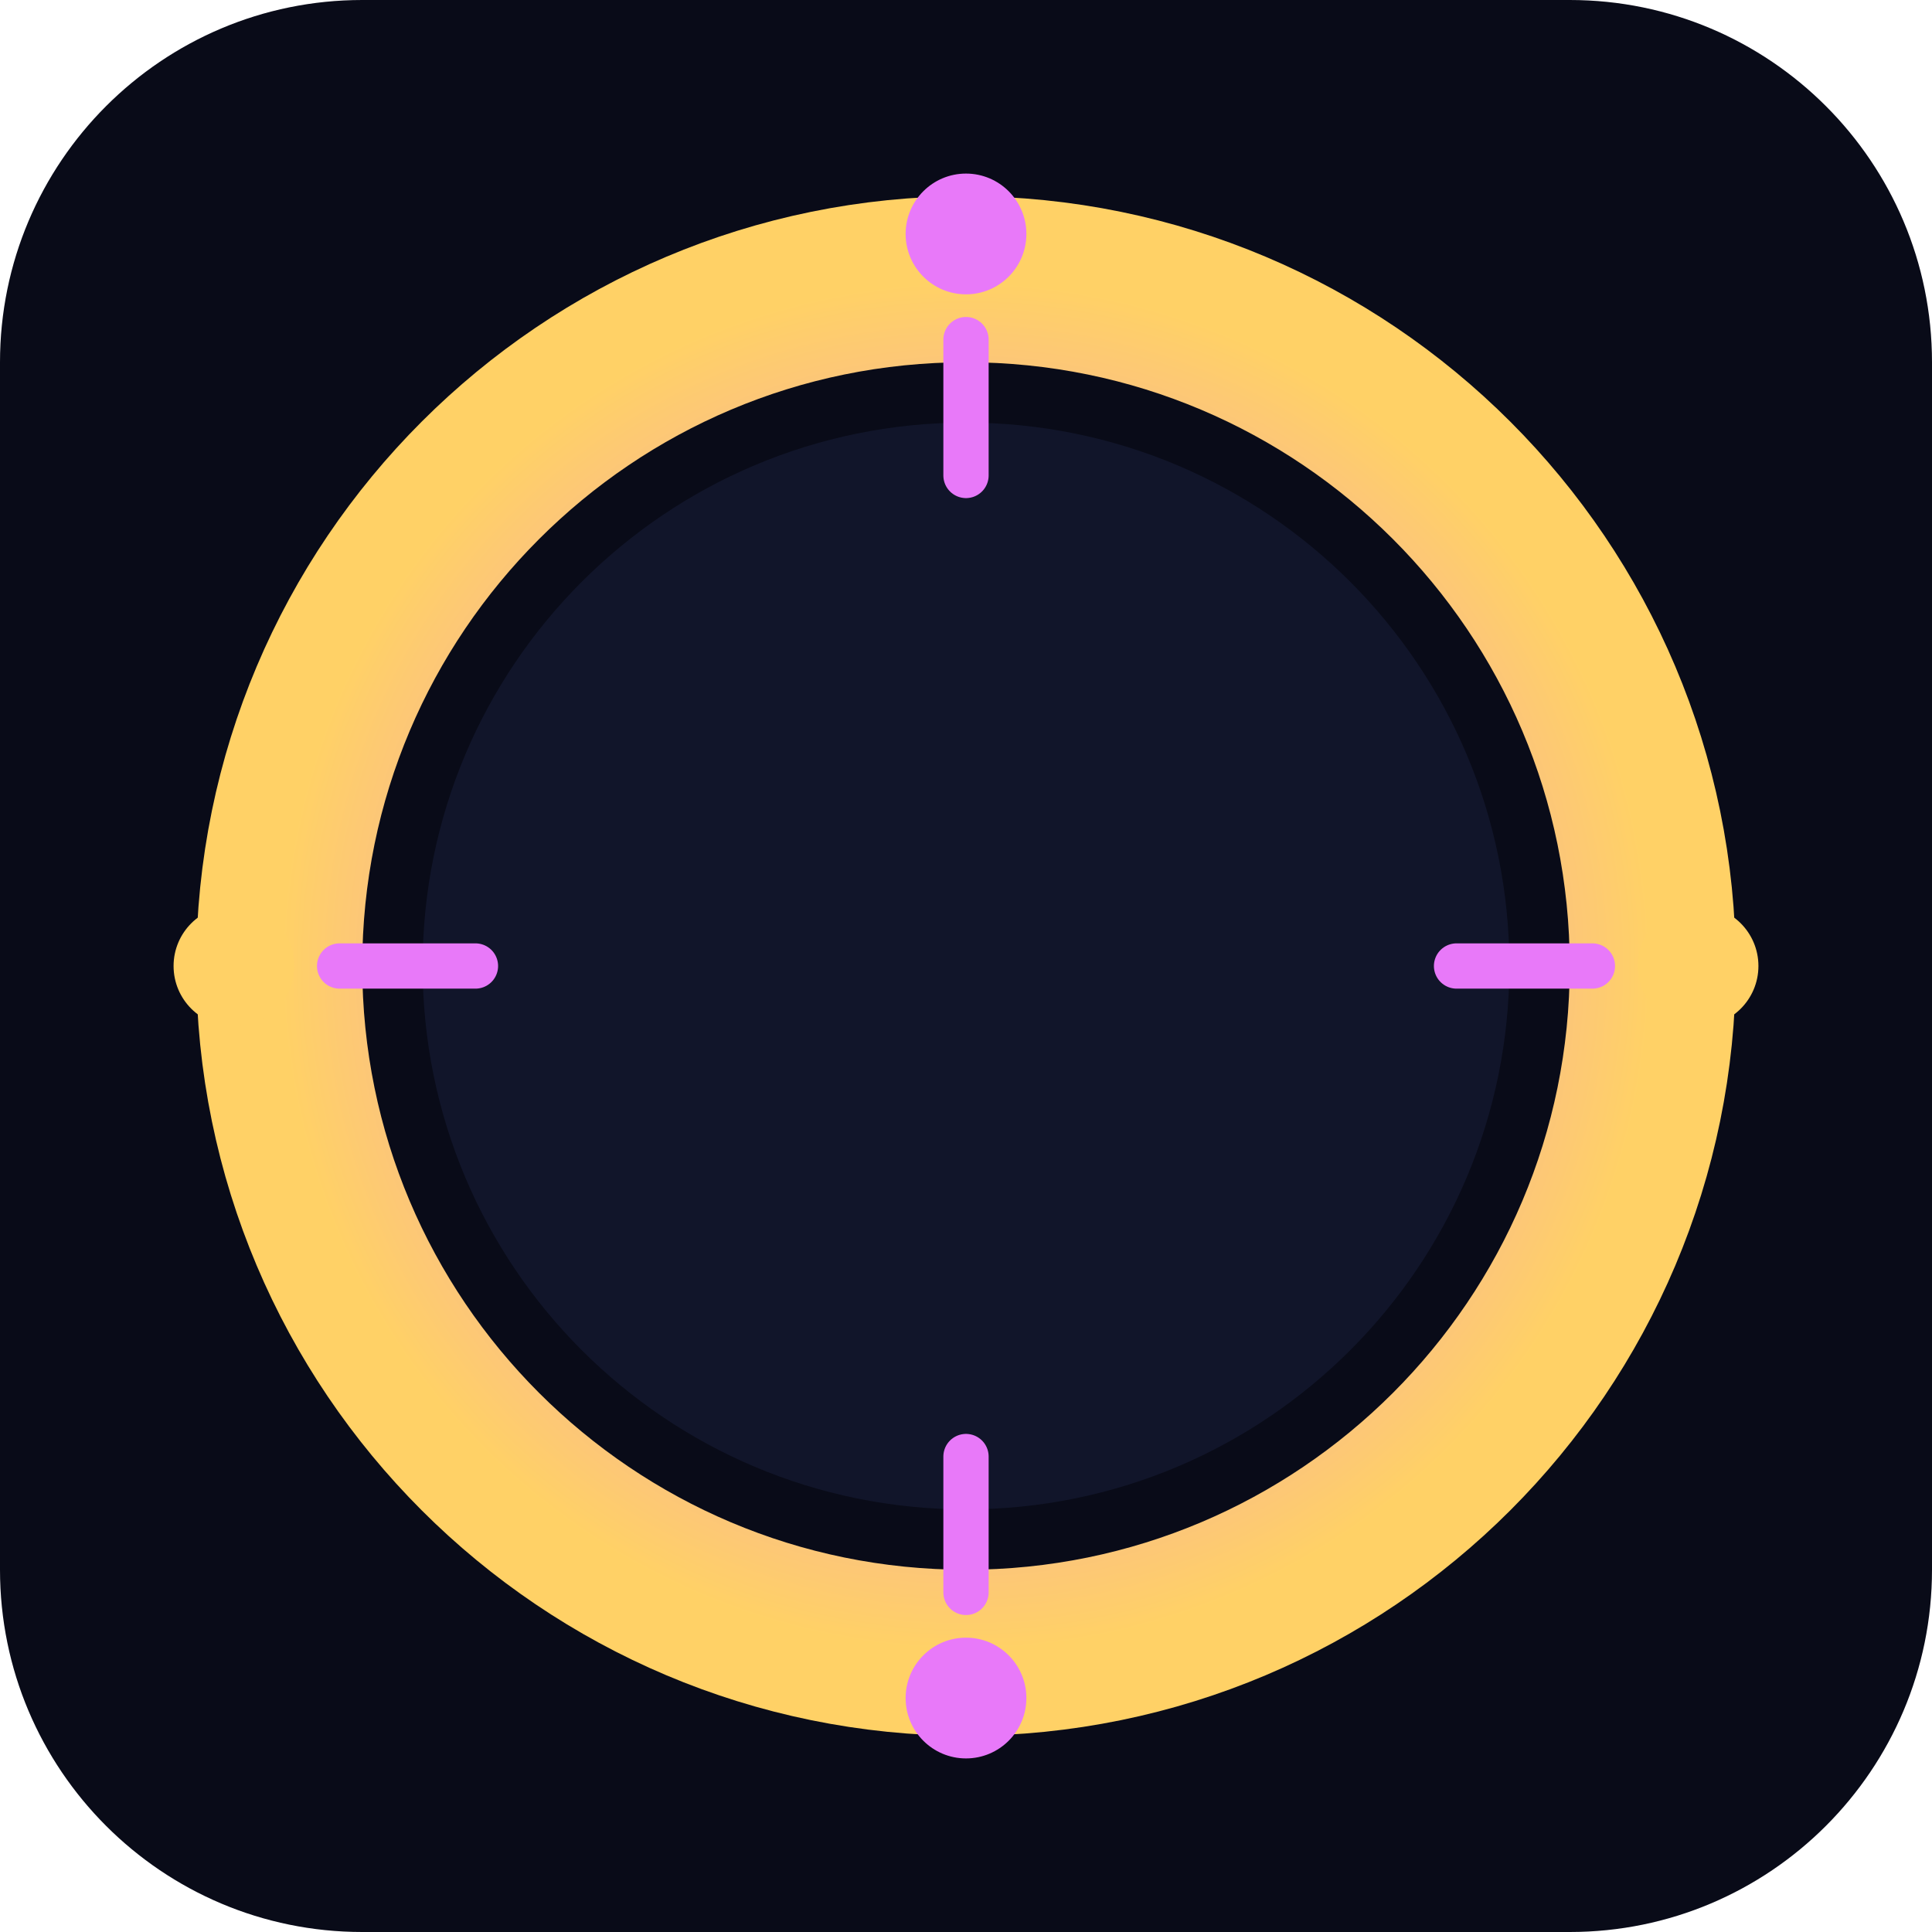
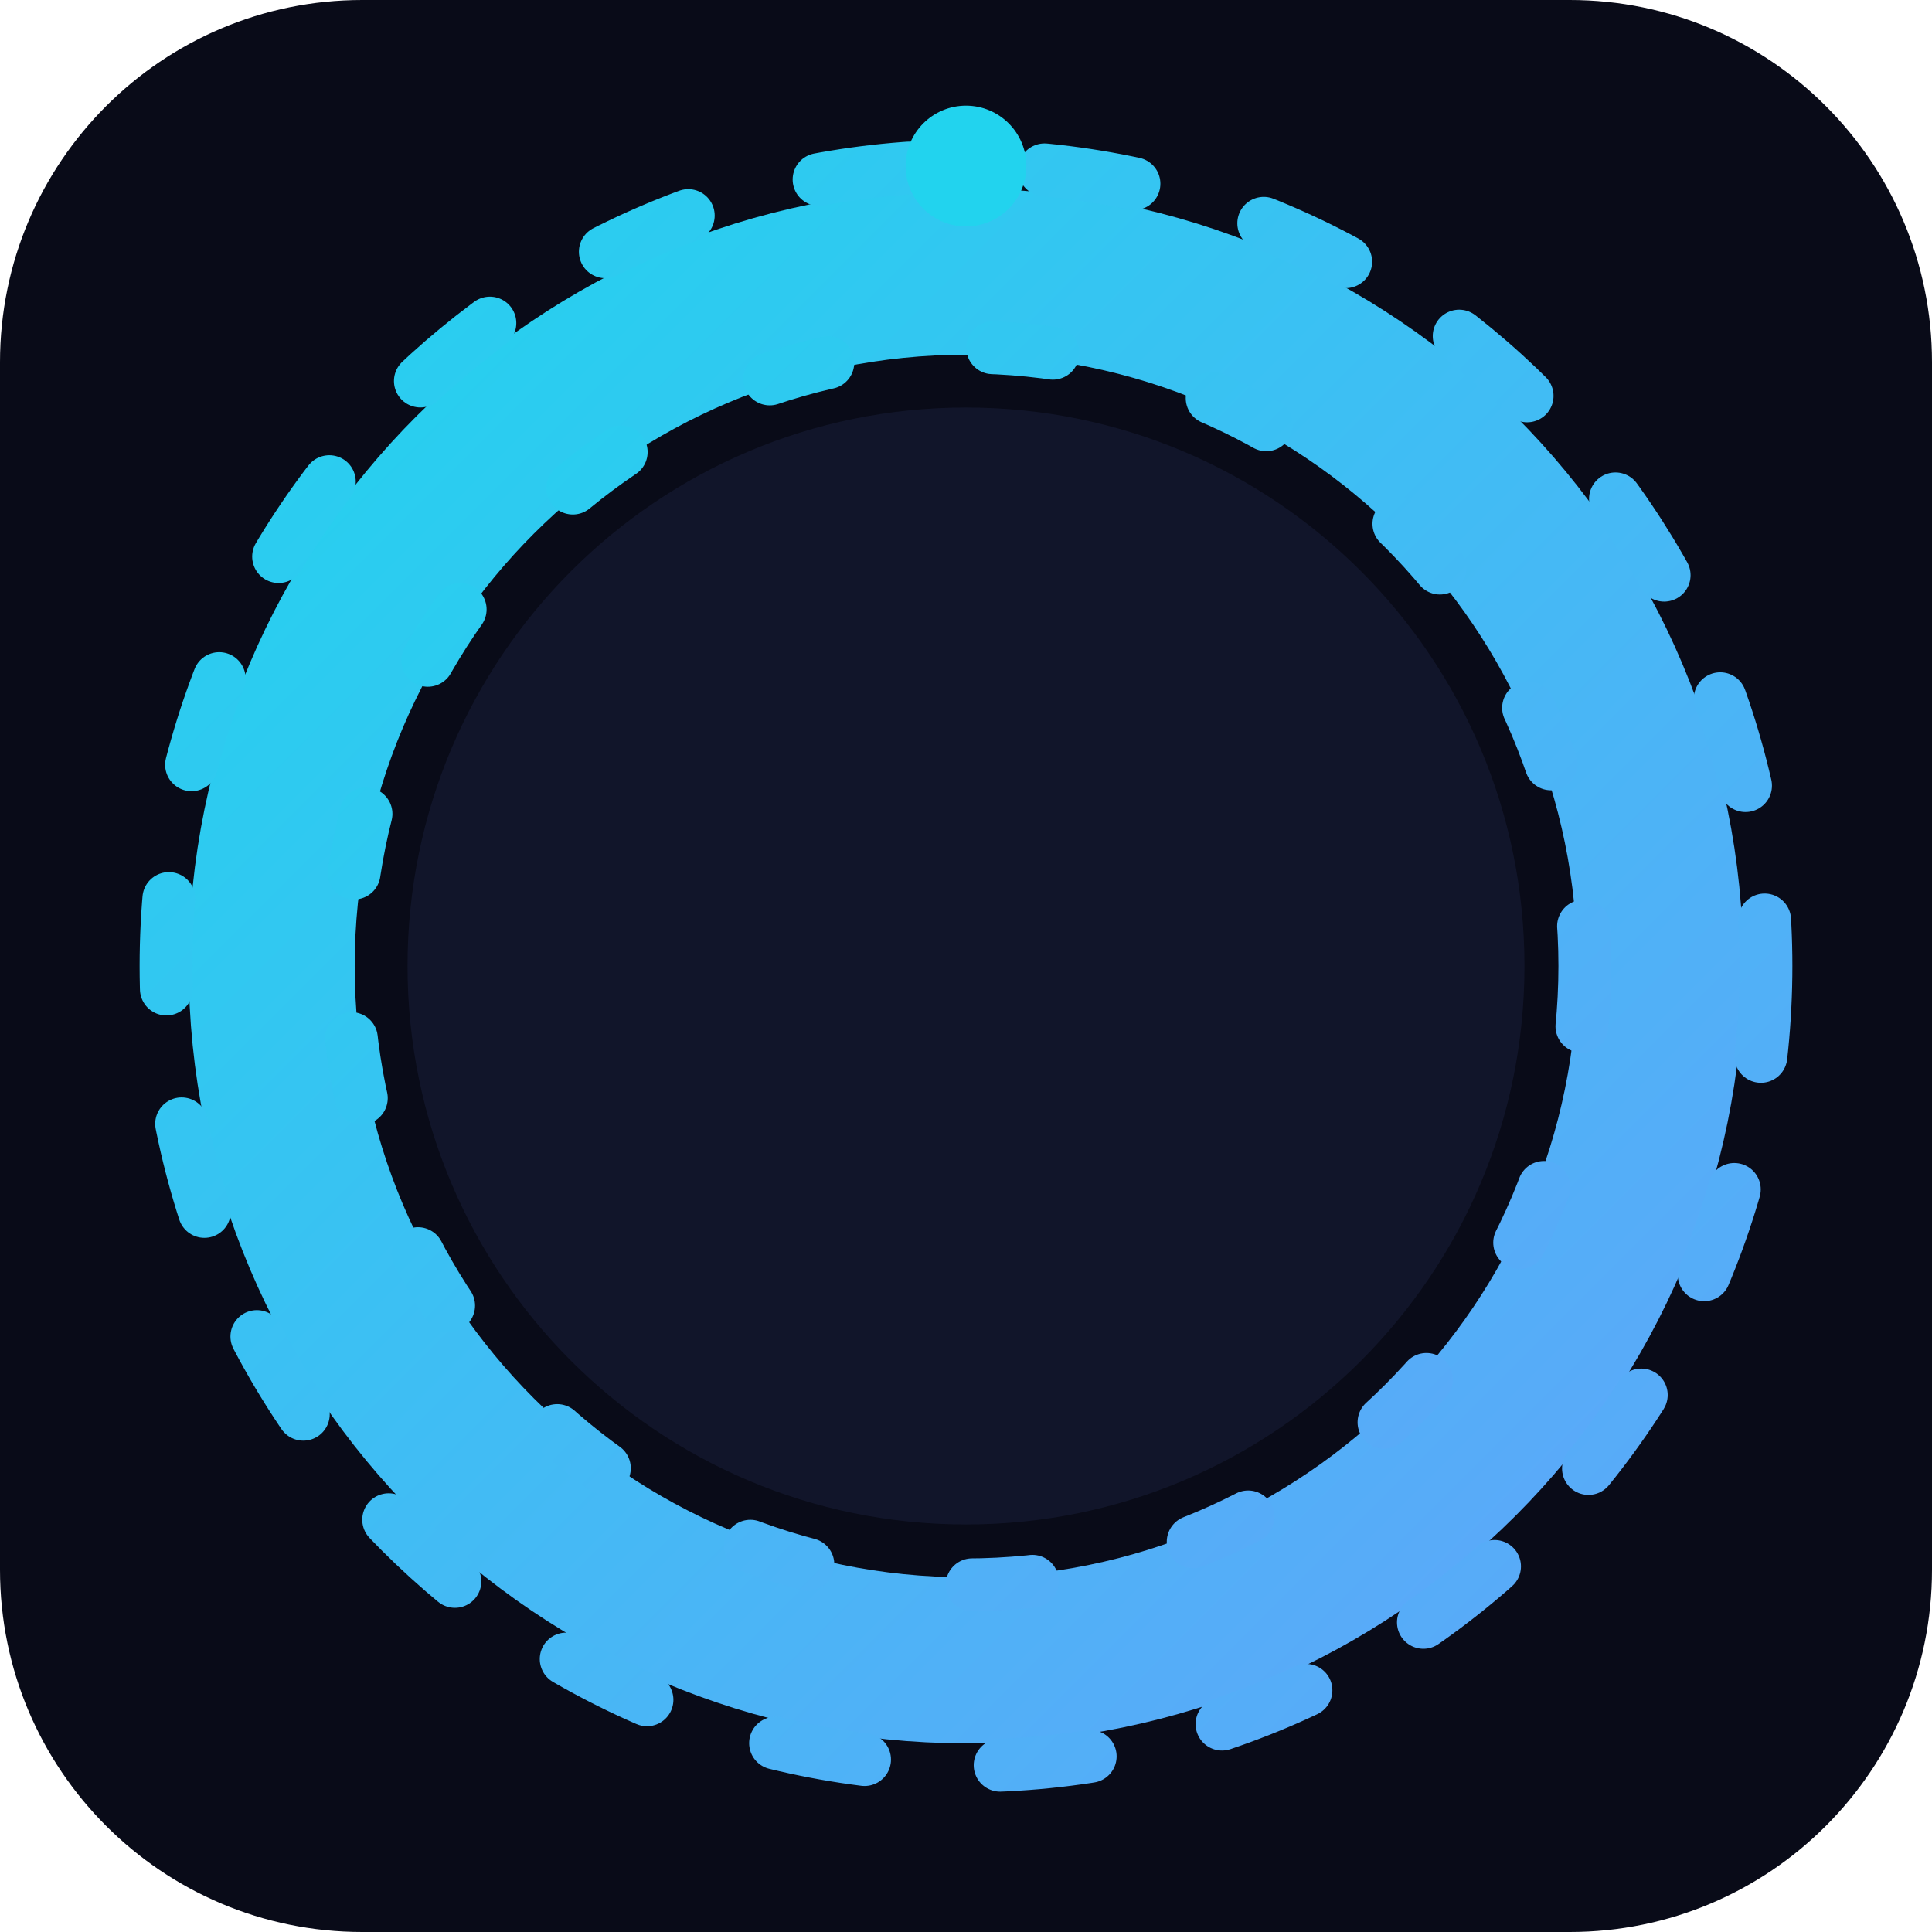
<svg xmlns="http://www.w3.org/2000/svg" viewBox="0 0 256 256">
  <defs>
-     <radialGradient id="g">
-       <stop stop-color="#E879F9" />
-       <stop offset="1" stop-color="#FFD166" />
-     </radialGradient>
+     <linearGradient id="g" x1="0" y1="0" x2="1" y2="1">
+       <stop stop-color="#22D3EE" />
+       <stop offset="1" stop-color="#60A5FA" />
+     </linearGradient>
  </defs>
  <rect width="256" height="256" rx="48" fill="#090B18" />
-   <circle cx="128" cy="128" r="91" fill="none" stroke="url(#g)" stroke-width="22" />
-   <circle cx="128" cy="128" r="72" fill="#11152A" />
-   <path d="M45 128h18M193 128h18M128 45v18M128 193v18" stroke="#E879F9" stroke-width="6" stroke-linecap="round" />
-   <circle cx="128" cy="31" r="8" fill="#E879F9" />
-   <circle cx="225" cy="128" r="8" fill="#FFD166" />
-   <circle cx="128" cy="225" r="8" fill="#E879F9" />
-   <circle cx="31" cy="128" r="8" fill="#FFD166" />
+   <circle cx="128" cy="128" r="92" fill="none" stroke="url(#g)" stroke-width="22" />
+   <circle cx="128" cy="128" r="74" fill="#11152A" />
+   <g fill="none" stroke="url(#g)" stroke-width="7" stroke-linecap="round">
+     <circle cx="128" cy="128" r="106" stroke-dasharray="12 18">
+       <animateTransform attributeName="transform" type="rotate" from="0 128 128" to="360 128 128" dur="2.35s" repeatCount="indefinite" />
+     </circle>
+     <circle cx="128" cy="128" r="82" stroke-dasharray="8 22">
+       <animateTransform attributeName="transform" type="rotate" from="360 128 128" to="0 128 128" dur="1.85s" repeatCount="indefinite" />
+     </circle>
+   </g>
+   <circle cx="128" cy="22" r="8" fill="#22D3EE">
+     <animate attributeName="r" values="7;11;7" dur="1.2s" repeatCount="indefinite" />
+   </circle>
</svg>
